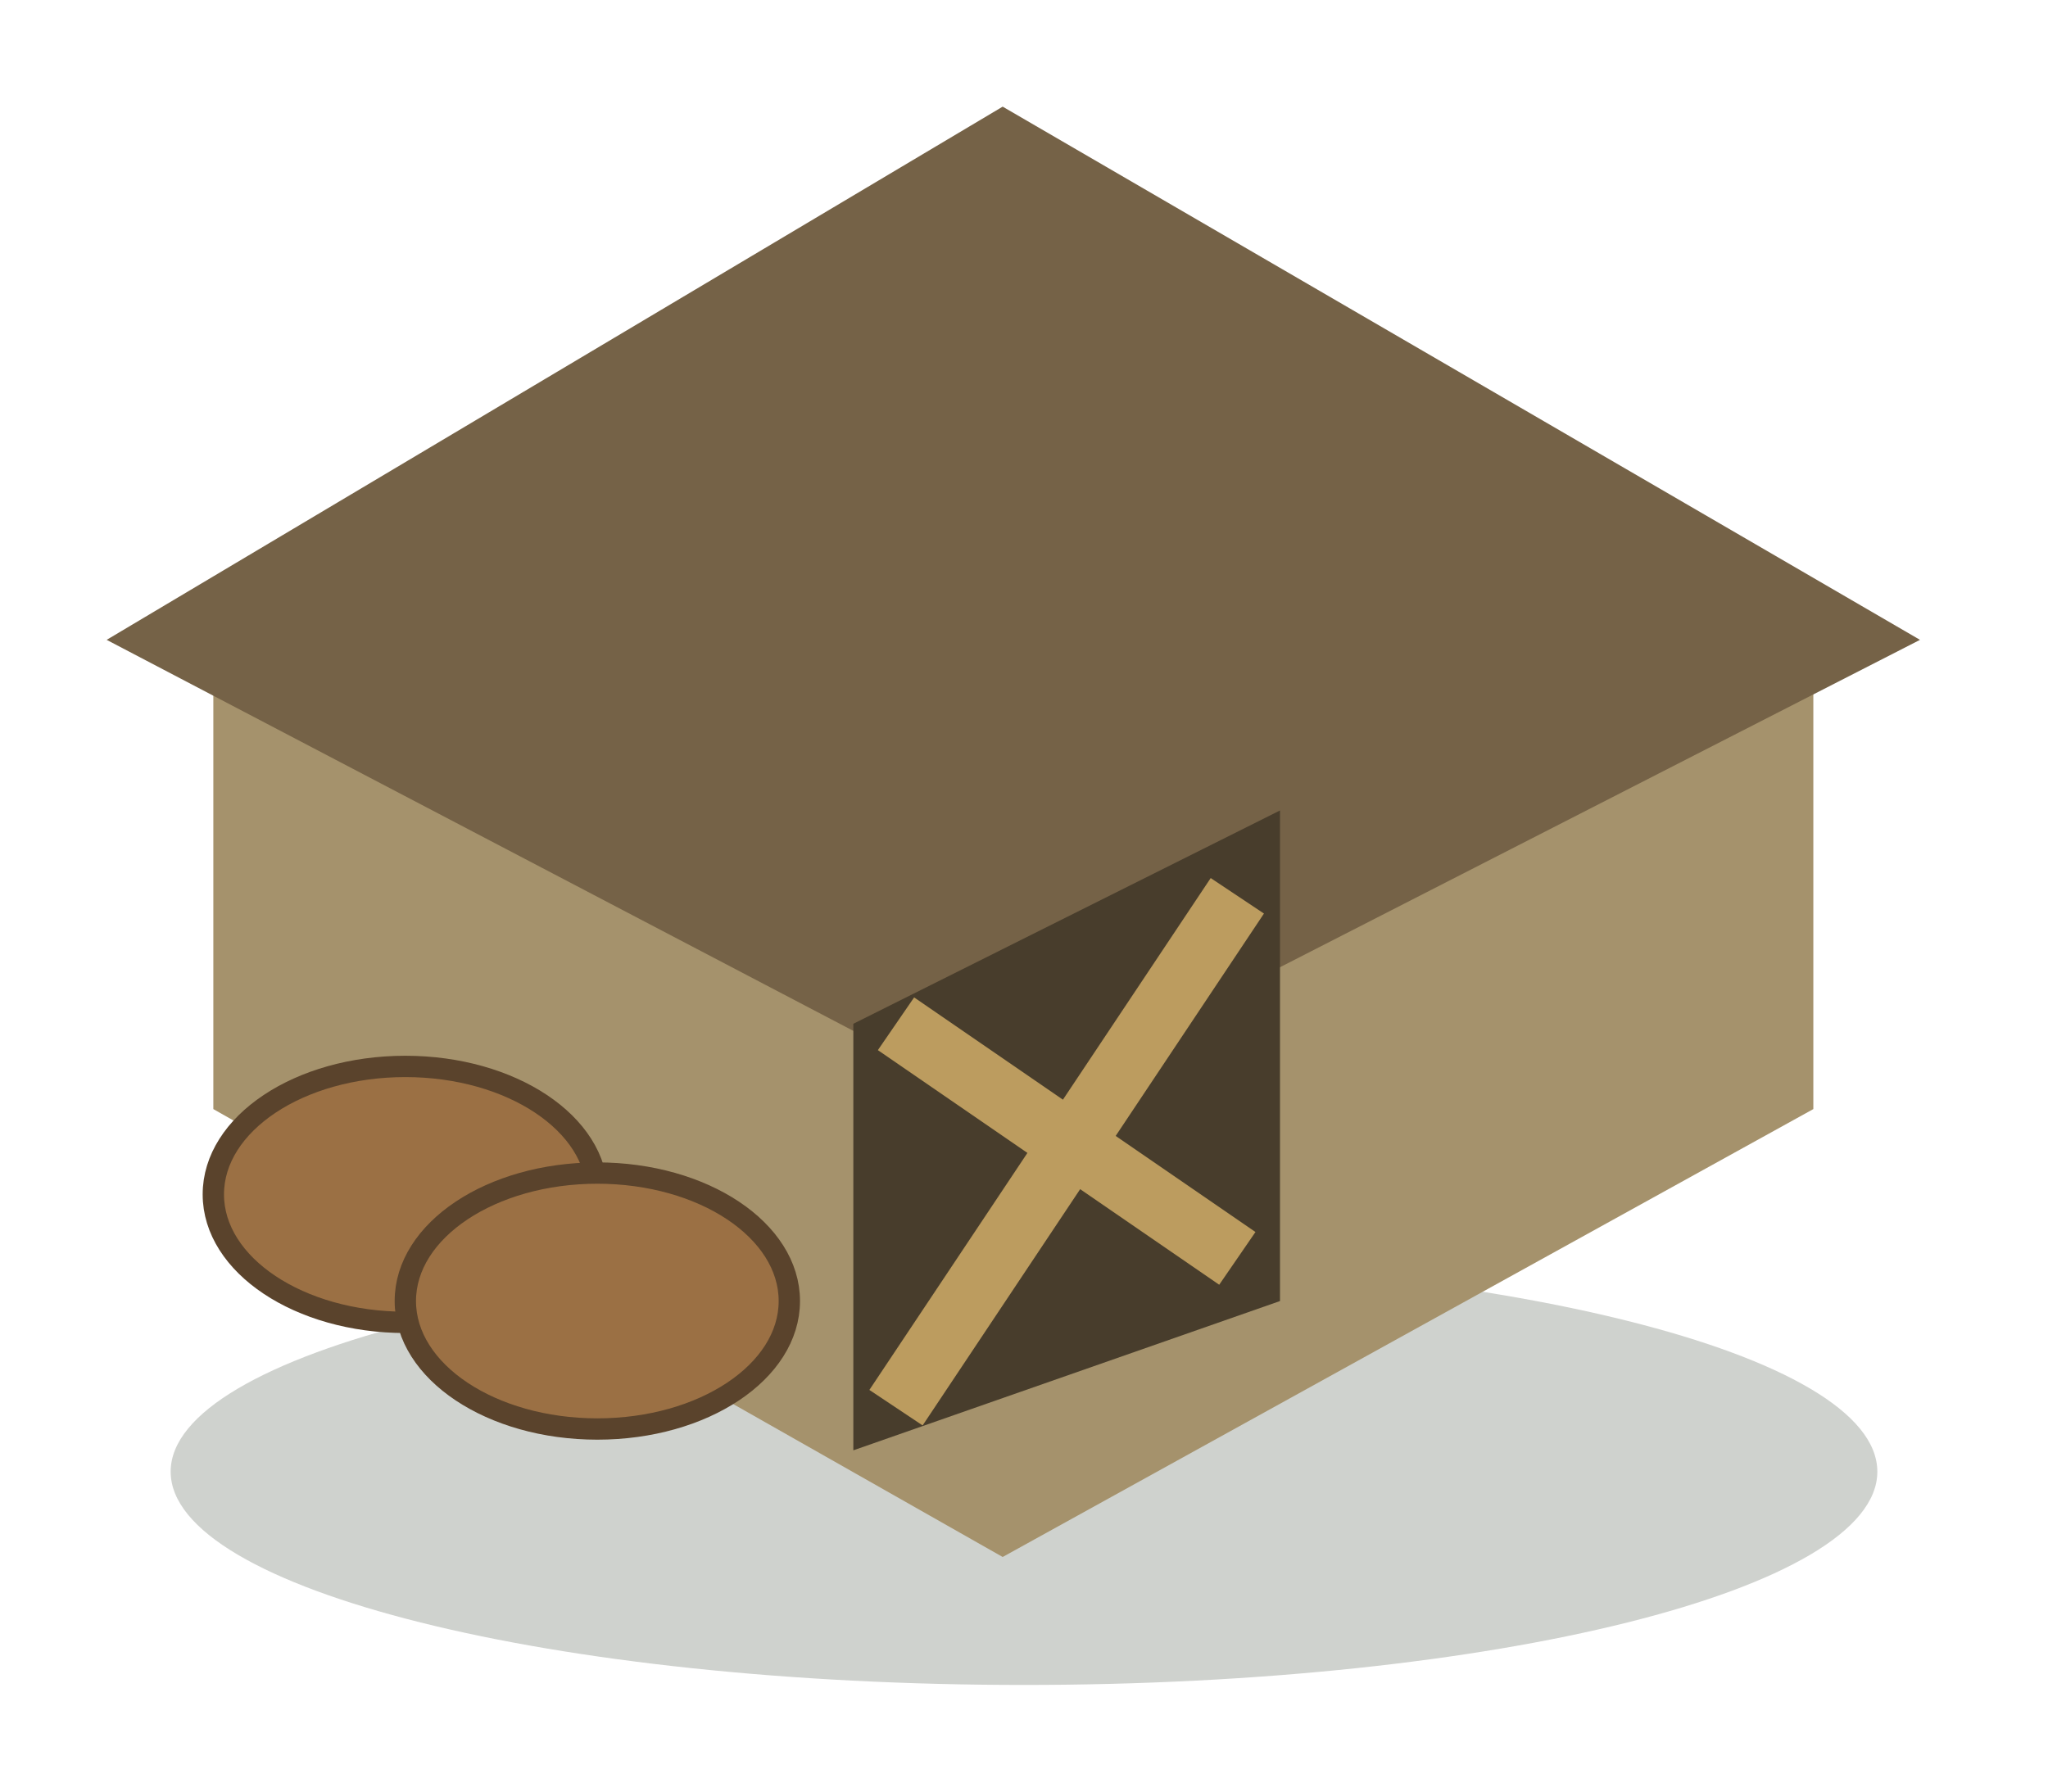
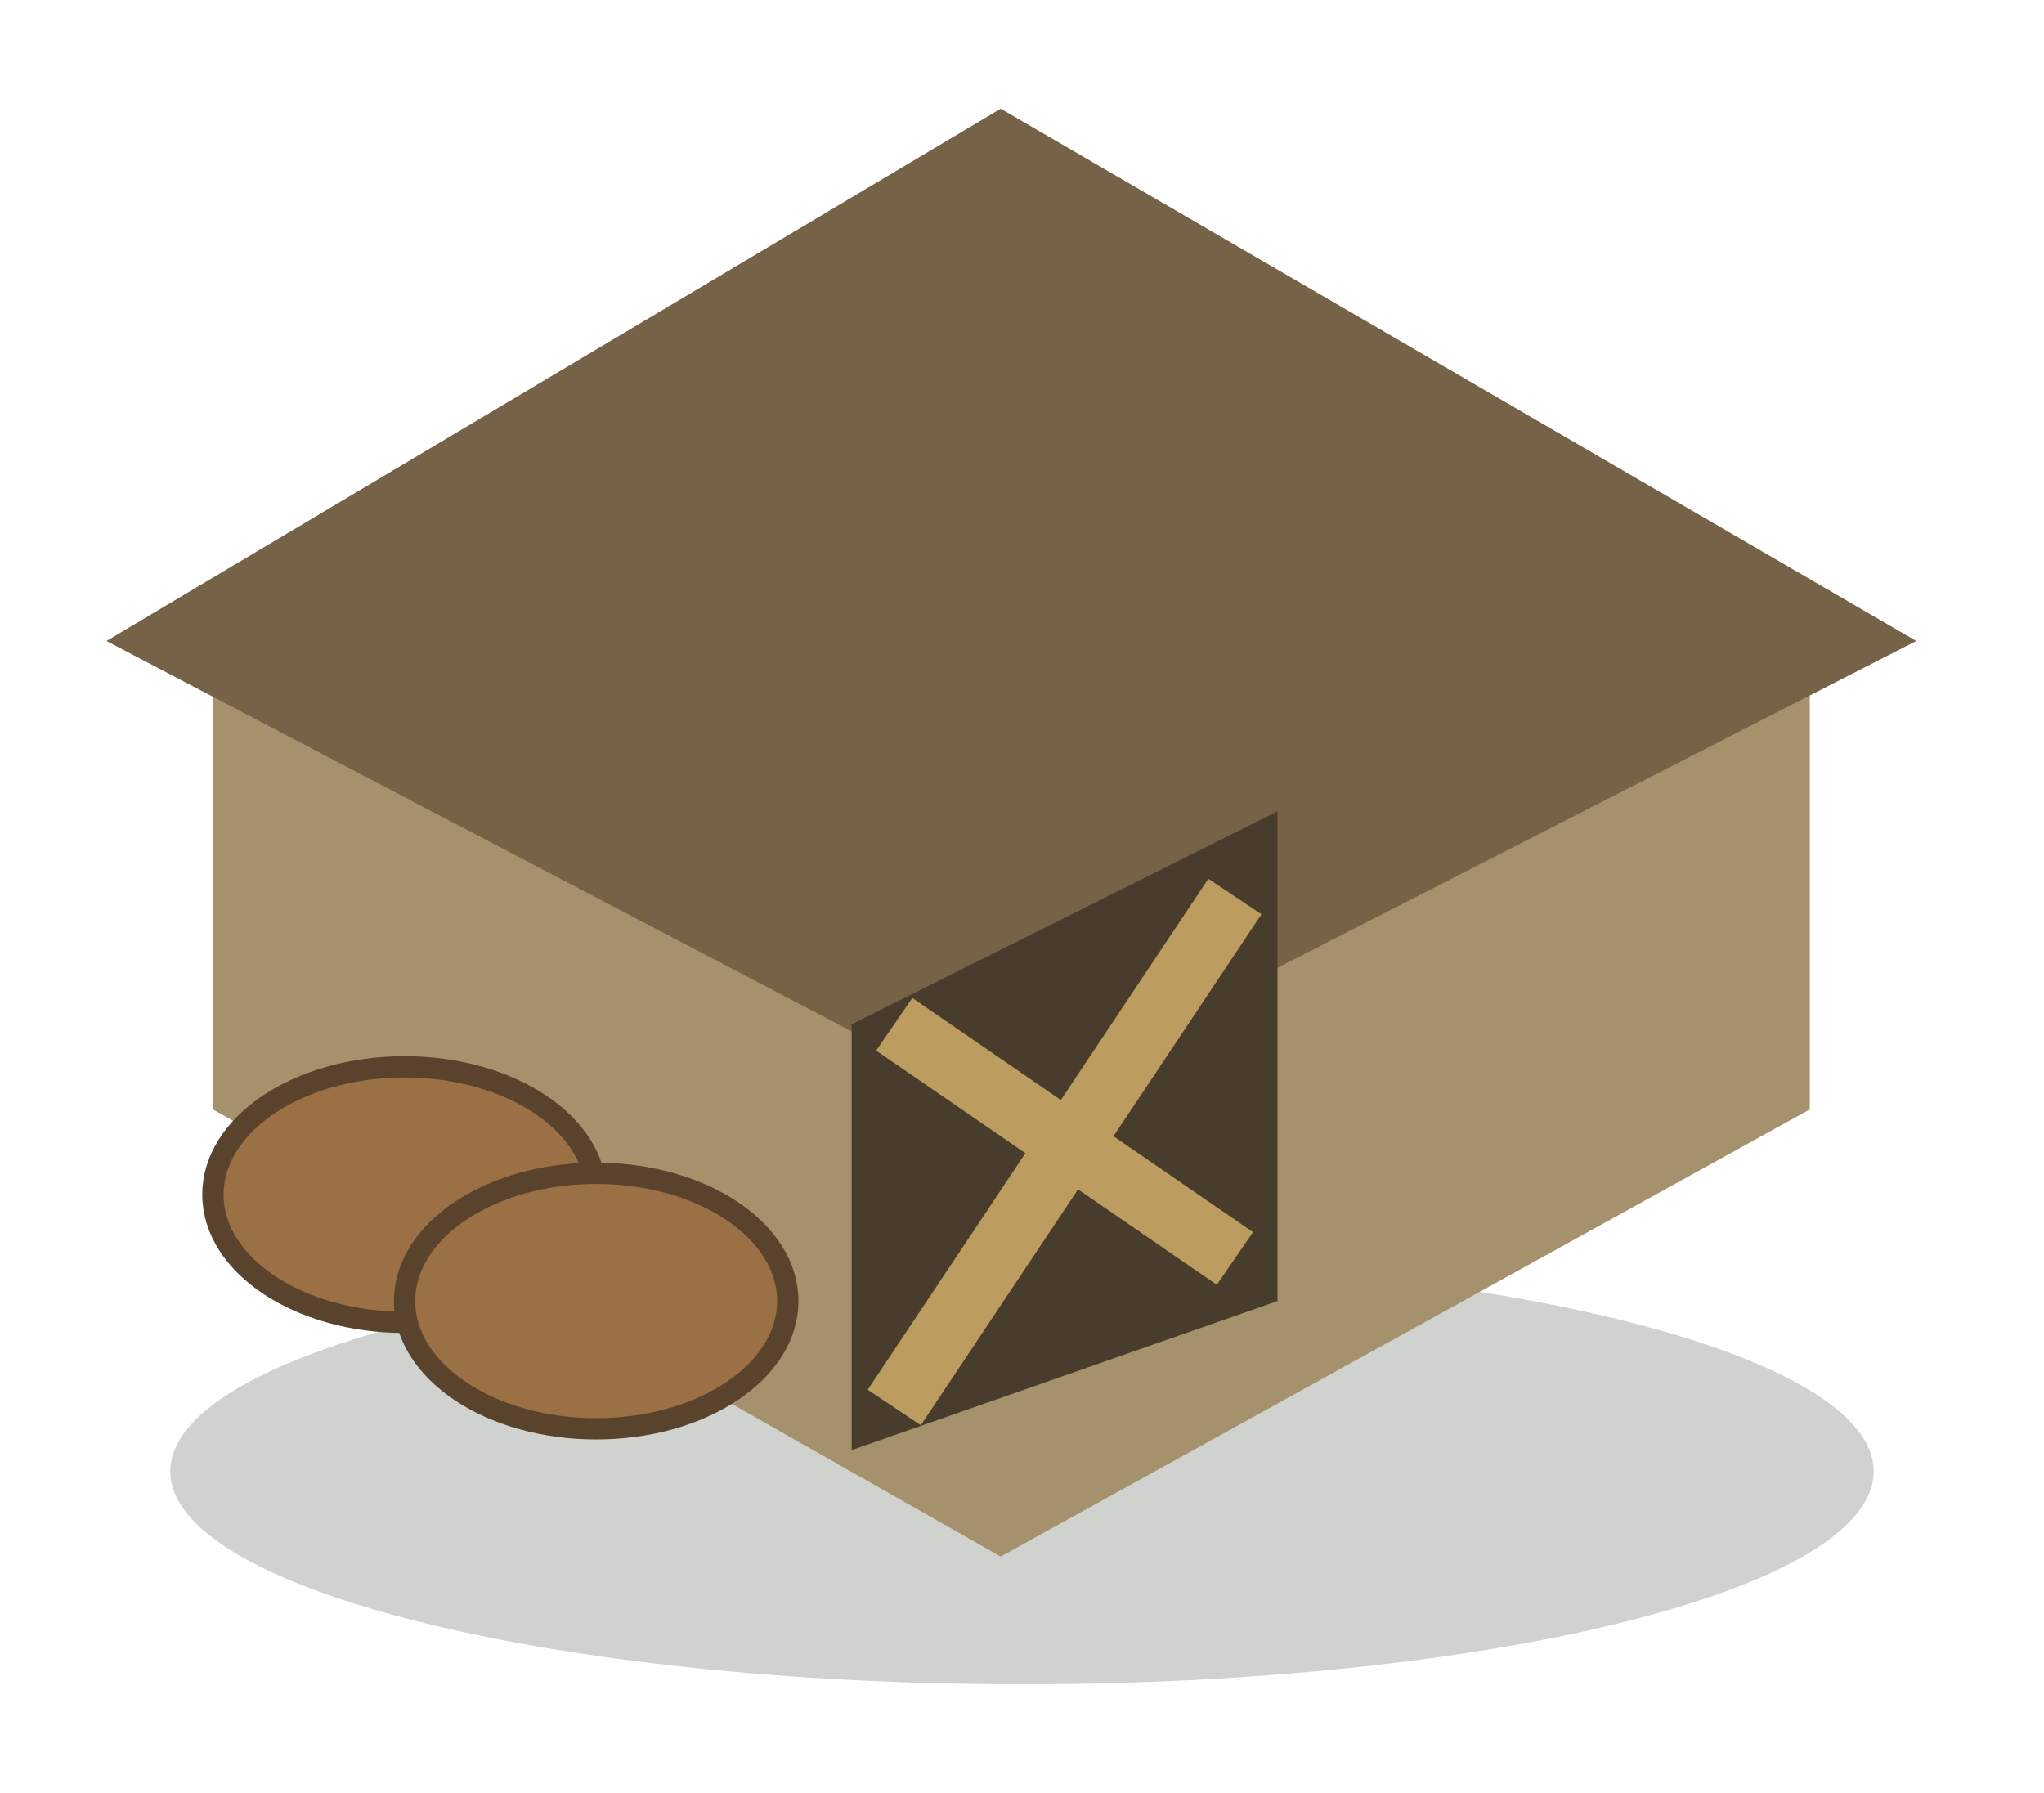
- <svg xmlns="http://www.w3.org/2000/svg" viewBox="0 0 96 84">
+ <svg xmlns="http://www.w3.org/2000/svg" viewBox="0 0 96 84" width="171" height="150">
  <ellipse fill="#263021" opacity=".22" cx="48" cy="69" rx="40" ry="10" />
  <path fill="#a5926c" d="M10 52V30l37-17 38 17v22L47 73z" />
  <path fill="#756247" d="m5 30 42-25 43 25-43 22z" />
  <path fill="#483d2c" d="M40 68V48l20-10v23z" />
  <path stroke="#bc9c5f" stroke-width="3" d="m42 48 16 11m-16 7 16-24" />
  <g fill="#9b7044" stroke="#5a432c">
    <ellipse cx="19" cy="56" rx="9" ry="6" />
    <ellipse cx="28" cy="61" rx="9" ry="6" />
  </g>
</svg>
